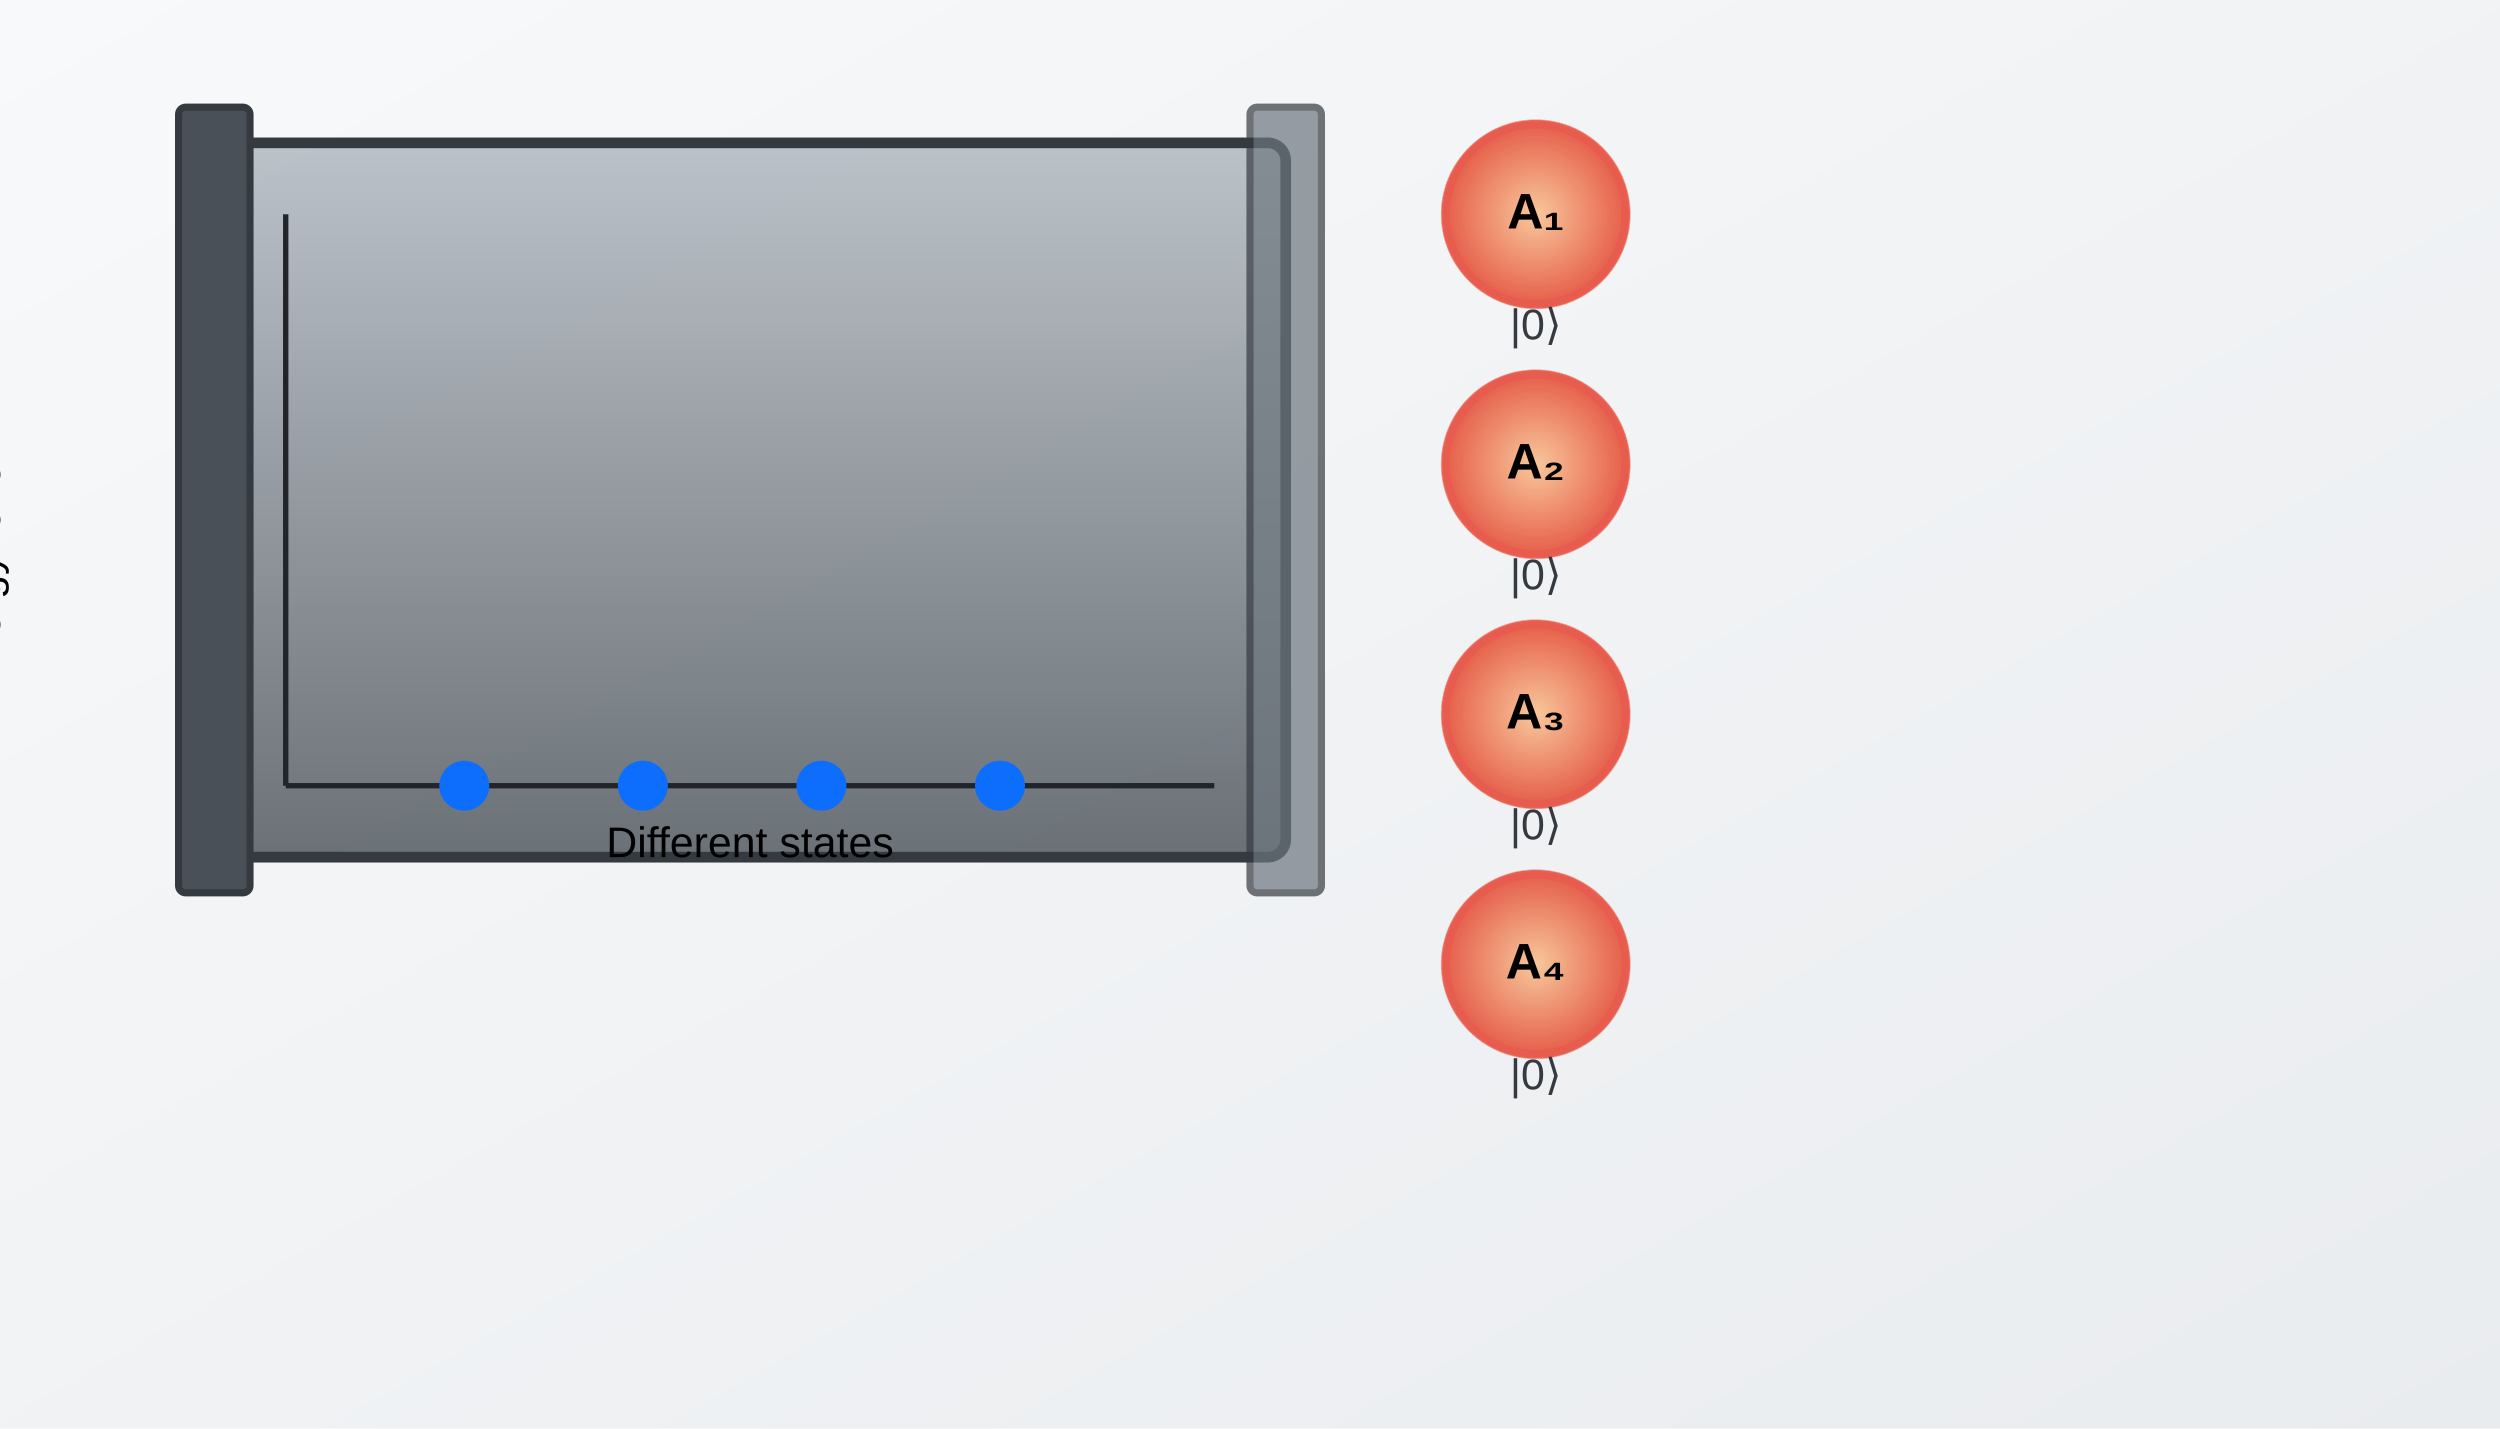
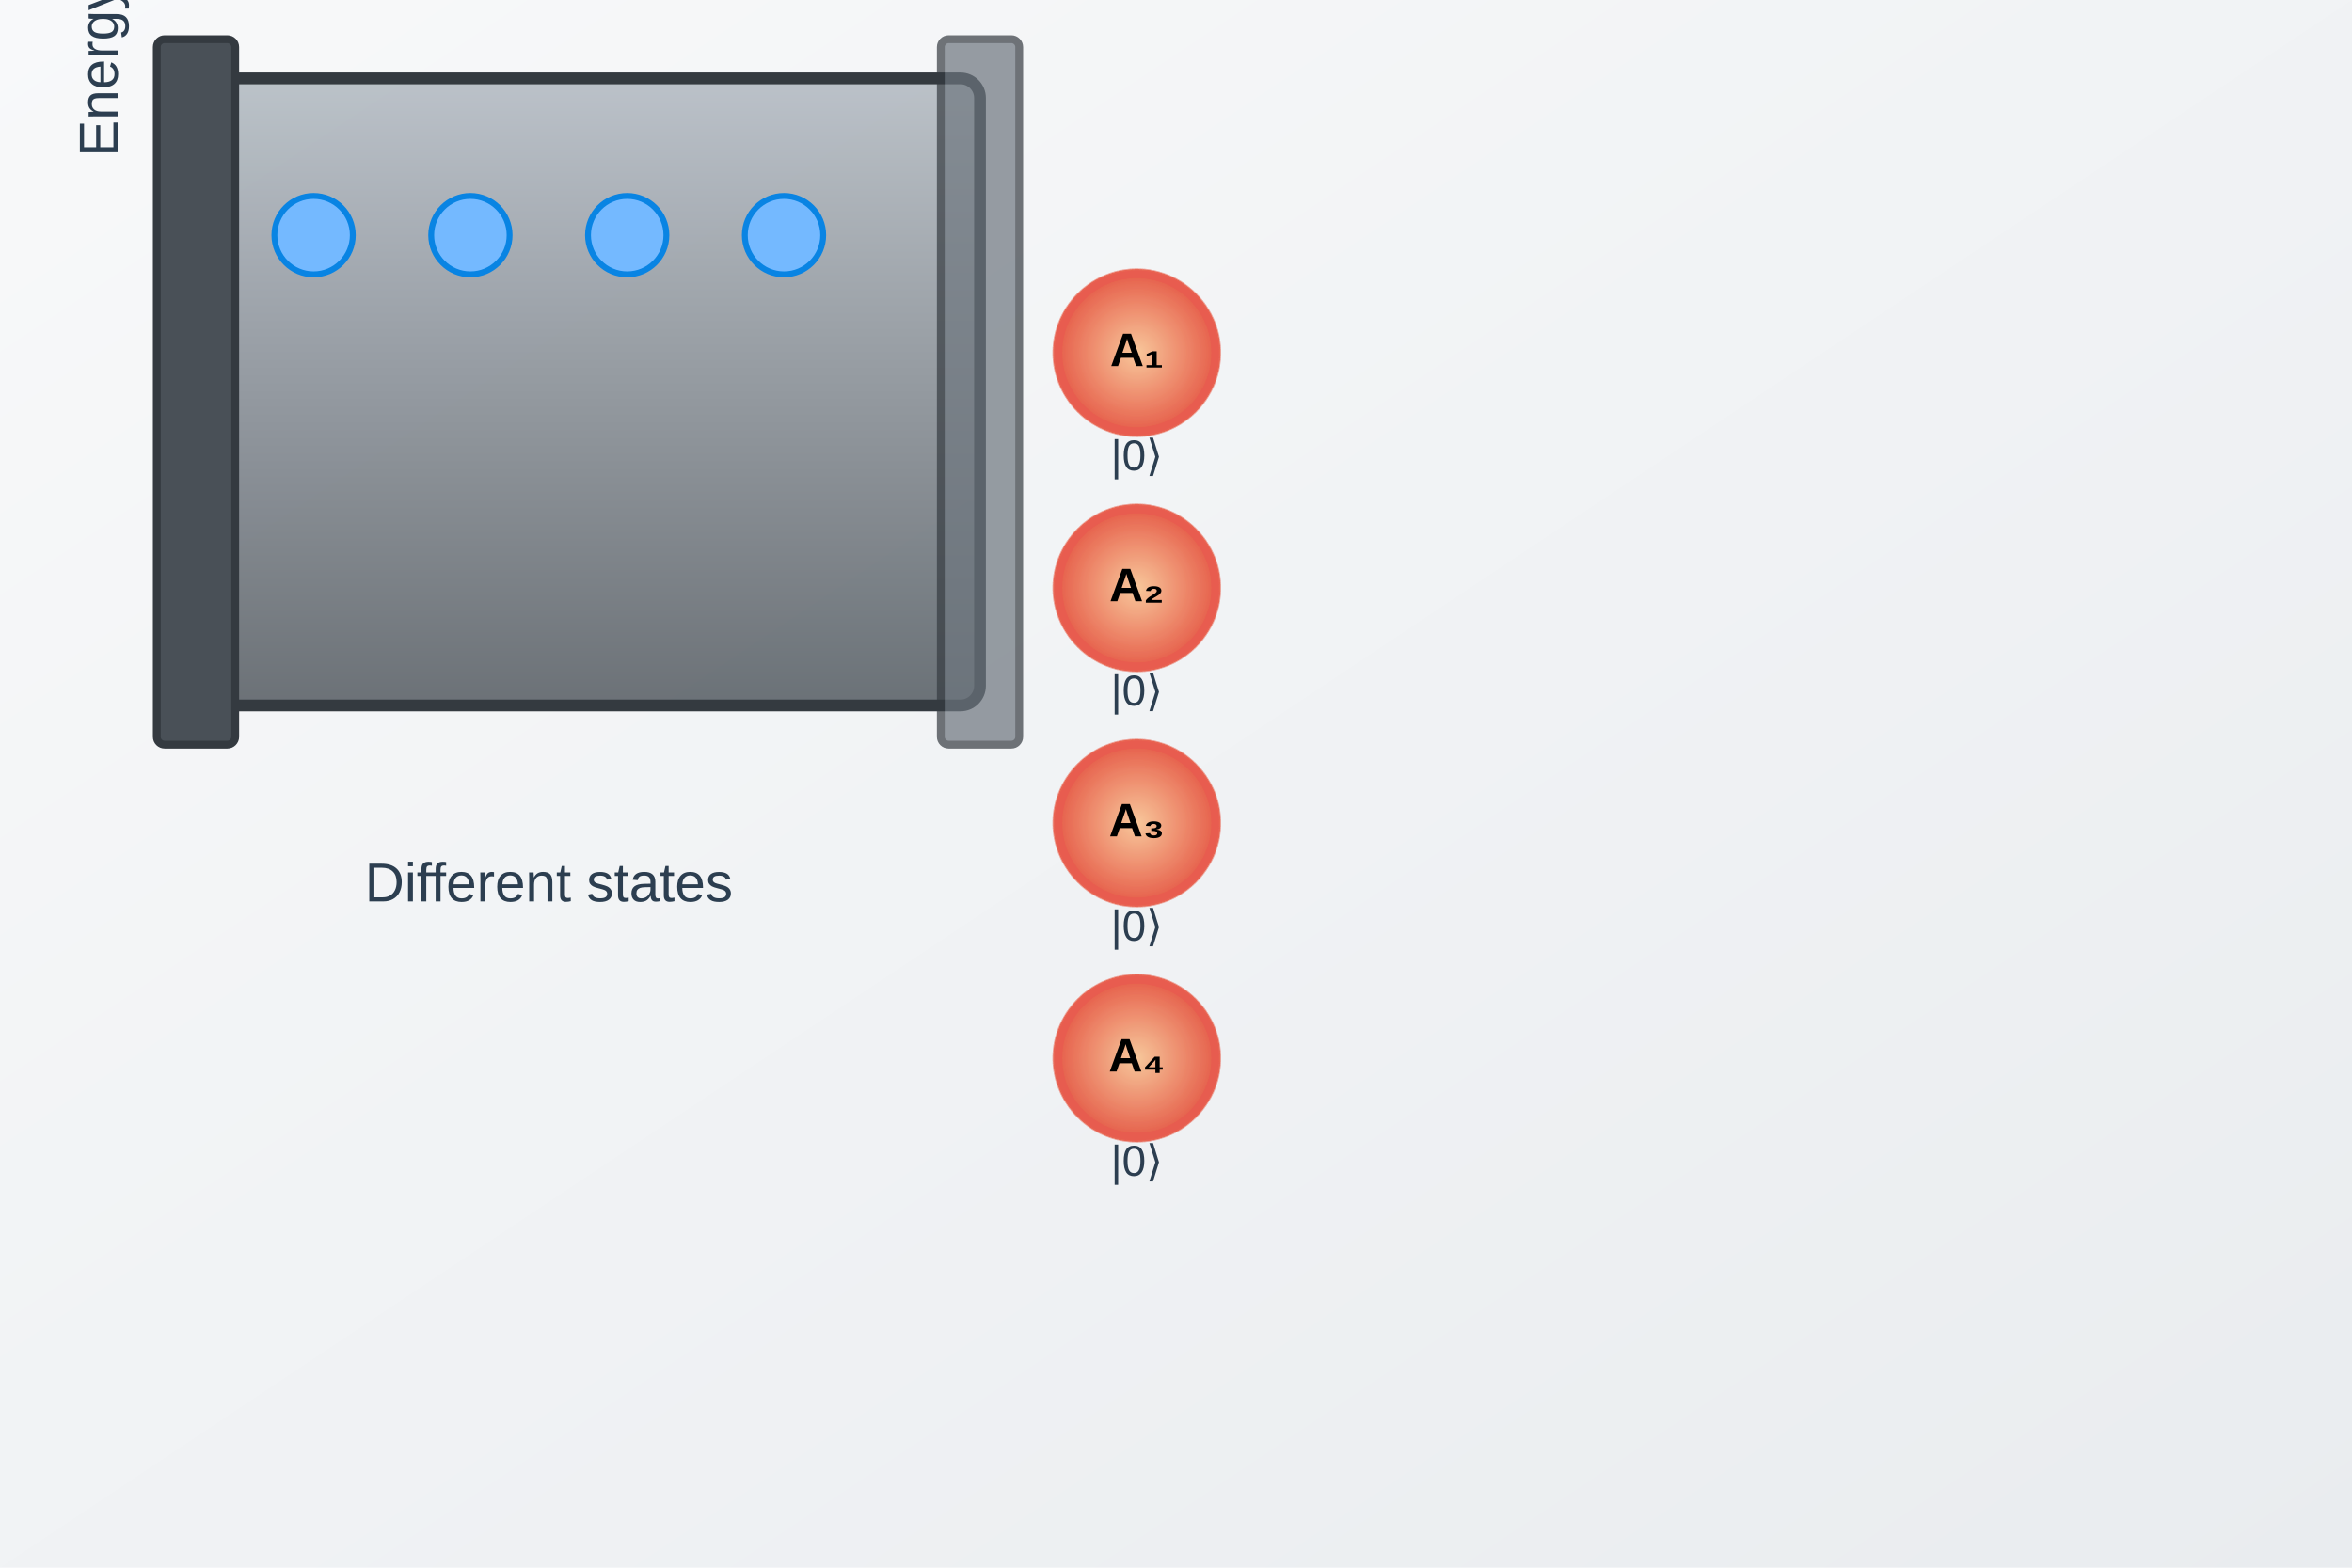
- <svg xmlns="http://www.w3.org/2000/svg" viewBox="0 0 700 400">
+ <svg xmlns="http://www.w3.org/2000/svg" viewBox="0 0 600 400">
  <defs>
    <linearGradient id="bg_grad" x1="0%" y1="0%" x2="100%" y2="100%">
      <stop offset="0%" style="stop-color:#f8f9fa;stop-opacity:1" />
      <stop offset="100%" style="stop-color:#e9ecef;stop-opacity:1" />
    </linearGradient>
    <linearGradient id="cavity_grad" x1="0%" y1="0%" x2="0%" y2="100%">
      <stop offset="0%" style="stop-color:#adb5bd;stop-opacity:0.8" />
      <stop offset="100%" style="stop-color:#495057;stop-opacity:0.8" />
    </linearGradient>
    <radialGradient id="atom_grad" cx="50%" cy="50%" r="50%" fx="50%" fy="50%">
      <stop offset="0%" style="stop-color:#f8c291;stop-opacity:1" />
      <stop offset="100%" style="stop-color:#e55039;stop-opacity:1" />
    </radialGradient>
    <filter id="atom_glow" x="-50%" y="-50%" width="200%" height="200%">
      <feGaussianBlur in="SourceGraphic" stdDeviation="3" result="blur" />
      <feColorMatrix in="blur" type="matrix" values="1 0 0 0 0  0 1 0 0 0  0 0 1 0 0  0 0 0 18 -7" result="glow" />
      <feBlend in="SourceGraphic" in2="glow" mode="normal" />
    </filter>
  </defs>
-   <rect width="700" height="400" fill="url(#bg_grad)" />
-   <g transform="translate(60, 140)">
-     <rect x="0" y="-100" width="300" height="200" rx="5" ry="5" fill="url(#cavity_grad)" stroke="#343a40" stroke-width="3" />
-     <rect x="-10" y="-110" width="20" height="220" rx="2" ry="2" fill="#495057" stroke="#343a40" stroke-width="2" />
-     <rect x="290" y="-110" width="20" height="220" rx="2" ry="2" fill="#6c757d" stroke="#343a40" stroke-width="2" opacity="0.7" />
-     <line x1="20" y1="80" x2="280" y2="80" stroke="#212529" stroke-width="1.5" />
-     <line x1="20" y1="80" x2="20" y2="-80" stroke="#212529" stroke-width="1.5" />
-     <text x="-20" y="-60" font-family="Arial" font-size="12" transform="rotate(-90)" text-anchor="middle">Energy level</text>
-     <text x="150" y="100" font-family="Arial" font-size="12" text-anchor="middle">Different states</text>
-     <circle cx="70" cy="80" r="7" fill="#0d6efd" />
-     <circle cx="120" cy="80" r="7" fill="#0d6efd" />
-     <circle cx="170" cy="80" r="7" fill="#0d6efd" />
-     <circle cx="220" cy="80" r="7" fill="#0d6efd" />
+   <rect width="600" height="400" fill="url(#bg_grad)" />
+   <g transform="translate(50, 100)">
+     <rect x="0" y="-80" width="200" height="160" rx="5" ry="5" fill="url(#cavity_grad)" stroke="#343a40" stroke-width="3" />
+     <rect x="-10" y="-90" width="20" height="180" rx="2" ry="2" fill="#495057" stroke="#343a40" stroke-width="2" />
+     <rect x="190" y="-90" width="20" height="180" rx="2" ry="2" fill="#6c757d" stroke="#343a40" stroke-width="2" opacity="0.7" />
+     <circle cx="30" cy="-40" r="10" fill="#74b9ff" stroke="#0984e3" stroke-width="1.5" />
+     <circle cx="70" cy="-40" r="10" fill="#74b9ff" stroke="#0984e3" stroke-width="1.5" />
+     <circle cx="110" cy="-40" r="10" fill="#74b9ff" stroke="#0984e3" stroke-width="1.5" />
+     <circle cx="150" cy="-40" r="10" fill="#74b9ff" stroke="#0984e3" stroke-width="1.5" />
  </g>
-   <g transform="translate(430, 60)">
-     <circle cx="0" cy="0" r="25" fill="url(#atom_grad)" stroke="#e74c3c" stroke-width="2" filter="url(#atom_glow)" opacity="0.9" />
-     <text x="0" y="0" font-family="Arial" font-size="14" text-anchor="middle" dominant-baseline="middle" font-weight="bold">A₁</text>
-     <text x="0" y="35" font-family="Arial" font-size="12" text-anchor="middle" fill="#343a40">|0⟩</text>
+   <text x="30" y="40" font-family="Arial" font-size="14" fill="#2c3e50" transform="rotate(-90, 30, 40)">Energy level</text>
+   <text x="140" y="230" font-family="Arial" font-size="14" text-anchor="middle" fill="#2c3e50">Different states</text>
+   <g transform="translate(290, 90)">
+     <circle cx="0" cy="0" r="20" fill="url(#atom_grad)" stroke="#e74c3c" stroke-width="2" filter="url(#atom_glow)" opacity="0.9" />
+     <text x="0" y="0" font-family="Arial" font-size="12" text-anchor="middle" dominant-baseline="middle" font-weight="bold">A₁</text>
+     <text x="0" y="30" font-family="Arial" font-size="11" text-anchor="middle" fill="#2c3e50">|0⟩</text>
  </g>
-   <g transform="translate(430, 130)">
-     <circle cx="0" cy="0" r="25" fill="url(#atom_grad)" stroke="#e74c3c" stroke-width="2" filter="url(#atom_glow)" opacity="0.9" />
-     <text x="0" y="0" font-family="Arial" font-size="14" text-anchor="middle" dominant-baseline="middle" font-weight="bold">A₂</text>
-     <text x="0" y="35" font-family="Arial" font-size="12" text-anchor="middle" fill="#343a40">|0⟩</text>
+   <g transform="translate(290, 150)">
+     <circle cx="0" cy="0" r="20" fill="url(#atom_grad)" stroke="#e74c3c" stroke-width="2" filter="url(#atom_glow)" opacity="0.9" />
+     <text x="0" y="0" font-family="Arial" font-size="12" text-anchor="middle" dominant-baseline="middle" font-weight="bold">A₂</text>
+     <text x="0" y="30" font-family="Arial" font-size="11" text-anchor="middle" fill="#2c3e50">|0⟩</text>
  </g>
-   <g transform="translate(430, 200)">
-     <circle cx="0" cy="0" r="25" fill="url(#atom_grad)" stroke="#e74c3c" stroke-width="2" filter="url(#atom_glow)" opacity="0.9" />
-     <text x="0" y="0" font-family="Arial" font-size="14" text-anchor="middle" dominant-baseline="middle" font-weight="bold">A₃</text>
-     <text x="0" y="35" font-family="Arial" font-size="12" text-anchor="middle" fill="#343a40">|0⟩</text>
+   <g transform="translate(290, 210)">
+     <circle cx="0" cy="0" r="20" fill="url(#atom_grad)" stroke="#e74c3c" stroke-width="2" filter="url(#atom_glow)" opacity="0.9" />
+     <text x="0" y="0" font-family="Arial" font-size="12" text-anchor="middle" dominant-baseline="middle" font-weight="bold">A₃</text>
+     <text x="0" y="30" font-family="Arial" font-size="11" text-anchor="middle" fill="#2c3e50">|0⟩</text>
  </g>
-   <g transform="translate(430, 270)">
-     <circle cx="0" cy="0" r="25" fill="url(#atom_grad)" stroke="#e74c3c" stroke-width="2" filter="url(#atom_glow)" opacity="0.9" />
-     <text x="0" y="0" font-family="Arial" font-size="14" text-anchor="middle" dominant-baseline="middle" font-weight="bold">A₄</text>
-     <text x="0" y="35" font-family="Arial" font-size="12" text-anchor="middle" fill="#343a40">|0⟩</text>
+   <g transform="translate(290, 270)">
+     <circle cx="0" cy="0" r="20" fill="url(#atom_grad)" stroke="#e74c3c" stroke-width="2" filter="url(#atom_glow)" opacity="0.9" />
+     <text x="0" y="0" font-family="Arial" font-size="12" text-anchor="middle" dominant-baseline="middle" font-weight="bold">A₄</text>
+     <text x="0" y="30" font-family="Arial" font-size="11" text-anchor="middle" fill="#2c3e50">|0⟩</text>
  </g>
</svg>
